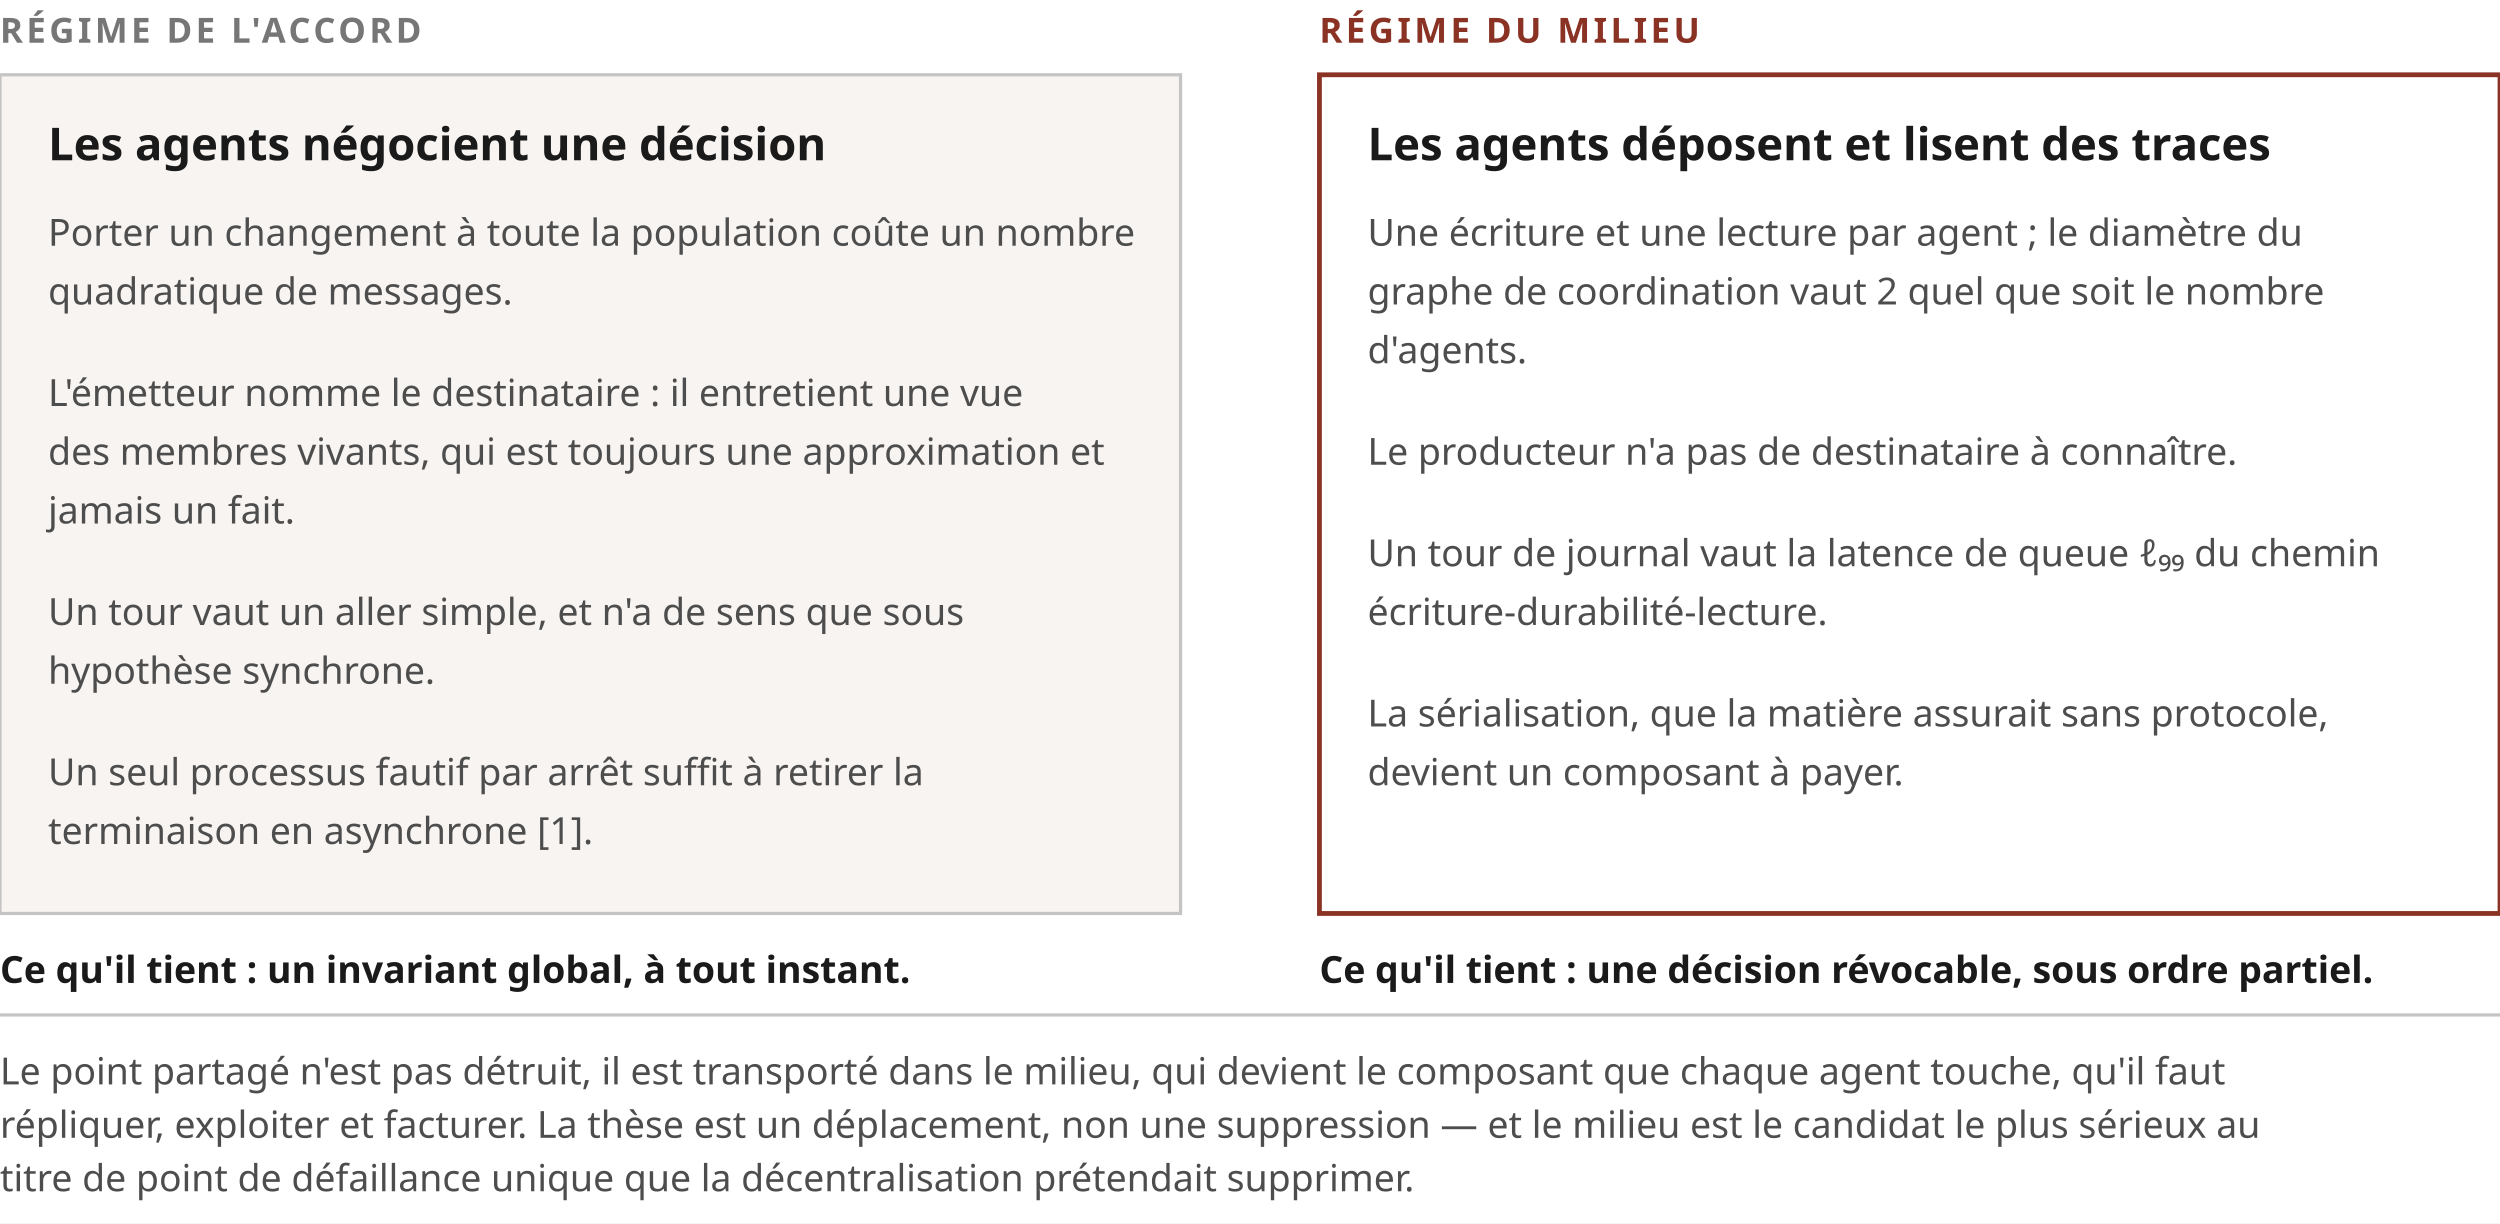
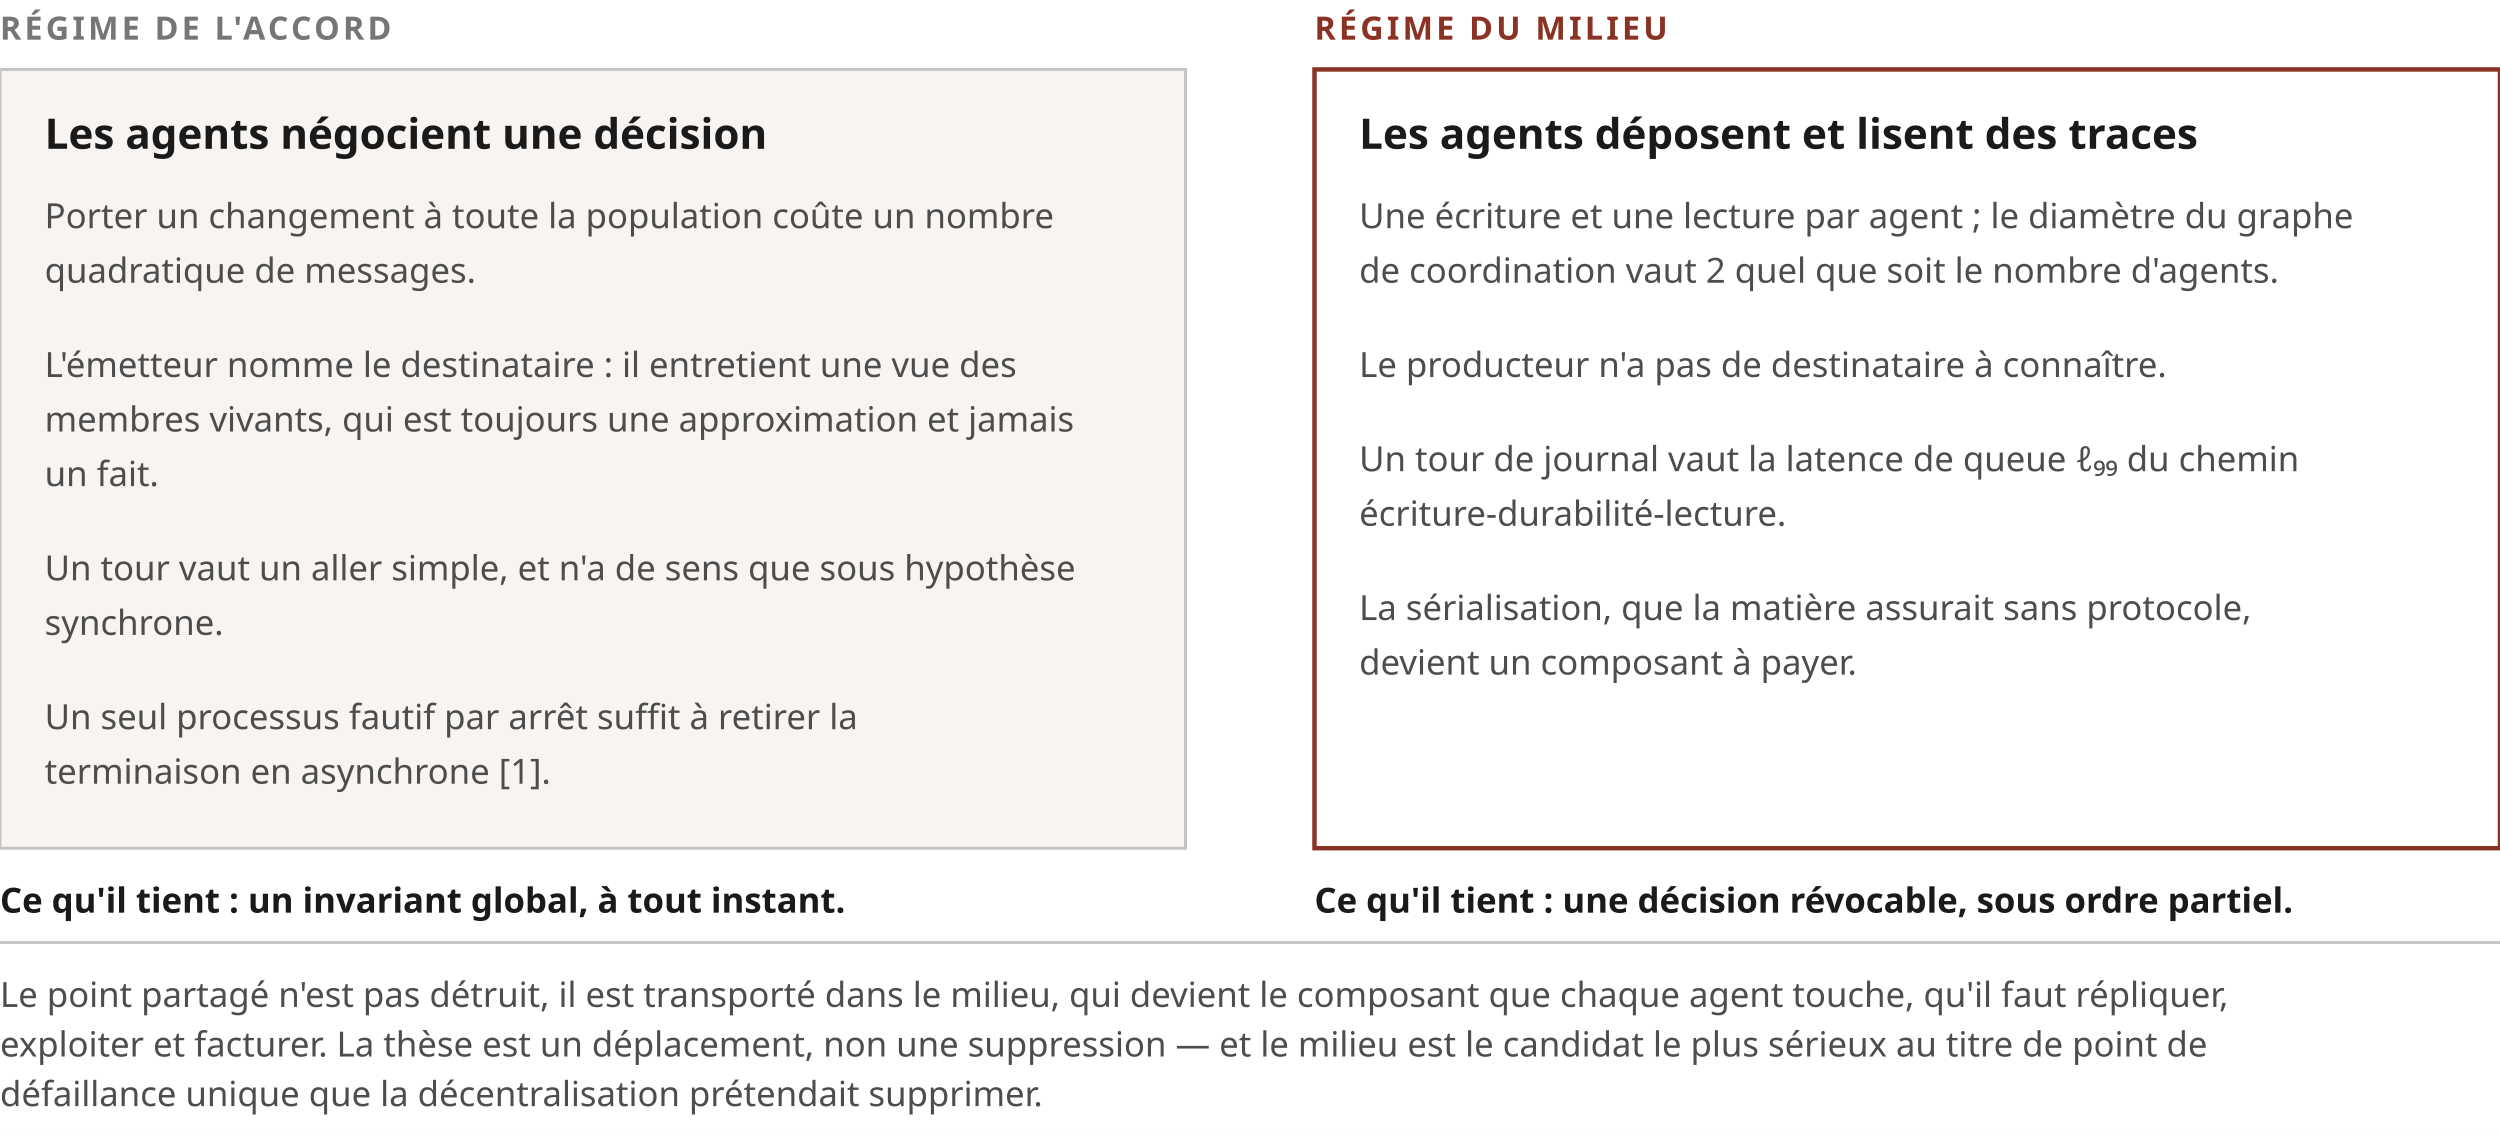
- <svg xmlns="http://www.w3.org/2000/svg" viewBox="0 0 468 229" width="468" height="229" role="img" aria-label="Deux panneaux comparant le regime de l'accord et le regime du milieu evenementiel.">
+ <svg xmlns="http://www.w3.org/2000/svg" viewBox="0 0 504 229" width="504" height="229" role="img" aria-label="Deux panneaux comparant le regime de l'accord et le regime du milieu evenementiel.">
  <defs>
    <style>
  .l      { font-family: Corbel, Candara, "Segoe UI", sans-serif; }
  .bande  { font-size: 8.5px; font-weight: 700; fill: #1A1A1A; }
  .rang   { font-size: 7px;   font-weight: 700; fill: #8A3324; }
  .titre  { font-size: 6.5px; font-weight: 700; fill: #8A3324; letter-spacing: .1em; }
  .titreg { font-size: 6.5px; font-weight: 700; fill: #767676; letter-spacing: .1em; }
  .ann    { font-size: 7px;   fill: #4D4D4D; }
  .annf   { font-size: 7px;   font-weight: 700; fill: #1A1A1A; }
  .renvoi { font-size: 6.2px; fill: #767676; }
  .chiffre{ font-size: 8px;   font-weight: 700; fill: #1A1A1A; }
  </style>
  </defs>
-   <rect x="0" y="0" width="468" height="229" fill="#FFFFFF" />
+   <rect x="0" y="0" width="504" height="229" fill="#FFFFFF" />
  <text class="l titreg" x="0" y="8">RÉGIME DE L'ACCORD</text>
-   <rect x="0" y="14" width="221" height="157" fill="#F7F4F1" stroke="#C4C4C4" stroke-width=".6" />
+   <rect x="0" y="14" width="239" height="157" fill="#F7F4F1" stroke="#C4C4C4" stroke-width=".6" />
  <text class="l bande" x="9" y="30">Les agents négocient une décision</text>
  <text class="l ann" x="9" y="46">Porter un changement à toute la population coûte un nombre</text>
  <text class="l ann" x="9" y="57">quadratique de messages.</text>
-   <text class="l ann" x="9" y="76">L'émetteur nomme le destinataire : il entretient une vue</text>
-   <text class="l ann" x="9" y="87">des membres vivants, qui est toujours une approximation et</text>
-   <text class="l ann" x="9" y="98">jamais un fait.</text>
-   <text class="l ann" x="9" y="117">Un tour vaut un aller simple, et n'a de sens que sous</text>
-   <text class="l ann" x="9" y="128">hypothèse synchrone.</text>
+   <text class="l ann" x="9" y="76">L'émetteur nomme le destinataire : il entretient une vue des</text>
+   <text class="l ann" x="9" y="87">membres vivants, qui est toujours une approximation et jamais</text>
+   <text class="l ann" x="9" y="98">un fait.</text>
+   <text class="l ann" x="9" y="117">Un tour vaut un aller simple, et n'a de sens que sous hypothèse</text>
+   <text class="l ann" x="9" y="128">synchrone.</text>
  <text class="l ann" x="9" y="147">Un seul processus fautif par arrêt suffit à retirer la</text>
  <text class="l ann" x="9" y="158">terminaison en asynchrone [1].</text>
  <text class="l annf" x="0" y="184">Ce qu'il tient : un invariant global, à tout instant.</text>
-   <text class="l titre" x="247" y="8">RÉGIME DU MILIEU</text>
-   <rect x="247" y="14" width="221" height="157" fill="#FFFFFF" stroke="#8A3324" stroke-width=".9" />
-   <text class="l bande" x="256" y="30">Les agents déposent et lisent des traces</text>
-   <text class="l ann" x="256" y="46">Une écriture et une lecture par agent ; le diamètre du</text>
-   <text class="l ann" x="256" y="57">graphe de coordination vaut 2 quel que soit le nombre</text>
-   <text class="l ann" x="256" y="68">d'agents.</text>
-   <text class="l ann" x="256" y="87">Le producteur n'a pas de destinataire à connaître.</text>
-   <text class="l ann" x="256" y="106">Un tour de journal vaut la latence de queue ℓ₉₉ du chemin</text>
-   <text class="l ann" x="256" y="117">écriture-durabilité-lecture.</text>
-   <text class="l ann" x="256" y="136">La sérialisation, que la matière assurait sans protocole,</text>
-   <text class="l ann" x="256" y="147">devient un composant à payer.</text>
-   <text class="l annf" x="247" y="184">Ce qu'il tient : une décision révocable, sous ordre partiel.</text>
-   <path d="M 0 190 H 468" fill="none" stroke="#C4C4C4" stroke-width=".6" />
-   <text class="l ann" x="0" y="203">Le point partagé n'est pas détruit, il est transporté dans le milieu, qui devient le composant que chaque agent touche, qu'il faut</text>
-   <text class="l ann" x="0" y="213">répliquer, exploiter et facturer. La thèse est un déplacement, non une suppression — et le milieu est le candidat le plus sérieux au</text>
-   <text class="l ann" x="0" y="223">titre de point de défaillance unique que la décentralisation prétendait supprimer.</text>
+   <text class="l titre" x="265" y="8">RÉGIME DU MILIEU</text>
+   <rect x="265" y="14" width="239" height="157" fill="#FFFFFF" stroke="#8A3324" stroke-width=".9" />
+   <text class="l bande" x="274" y="30">Les agents déposent et lisent des traces</text>
+   <text class="l ann" x="274" y="46">Une écriture et une lecture par agent ; le diamètre du graphe</text>
+   <text class="l ann" x="274" y="57">de coordination vaut 2 quel que soit le nombre d'agents.</text>
+   <text class="l ann" x="274" y="76">Le producteur n'a pas de destinataire à connaître.</text>
+   <text class="l ann" x="274" y="95">Un tour de journal vaut la latence de queue ℓ₉₉ du chemin</text>
+   <text class="l ann" x="274" y="106">écriture-durabilité-lecture.</text>
+   <text class="l ann" x="274" y="125">La sérialisation, que la matière assurait sans protocole,</text>
+   <text class="l ann" x="274" y="136">devient un composant à payer.</text>
+   <text class="l annf" x="265" y="184">Ce qu'il tient : une décision révocable, sous ordre partiel.</text>
+   <path d="M 0 190 H 504" fill="none" stroke="#C4C4C4" stroke-width=".6" />
+   <text class="l ann" x="0" y="203">Le point partagé n'est pas détruit, il est transporté dans le milieu, qui devient le composant que chaque agent touche, qu'il faut répliquer,</text>
+   <text class="l ann" x="0" y="213">exploiter et facturer. La thèse est un déplacement, non une suppression — et le milieu est le candidat le plus sérieux au titre de point de</text>
+   <text class="l ann" x="0" y="223">défaillance unique que la décentralisation prétendait supprimer.</text>
</svg>
